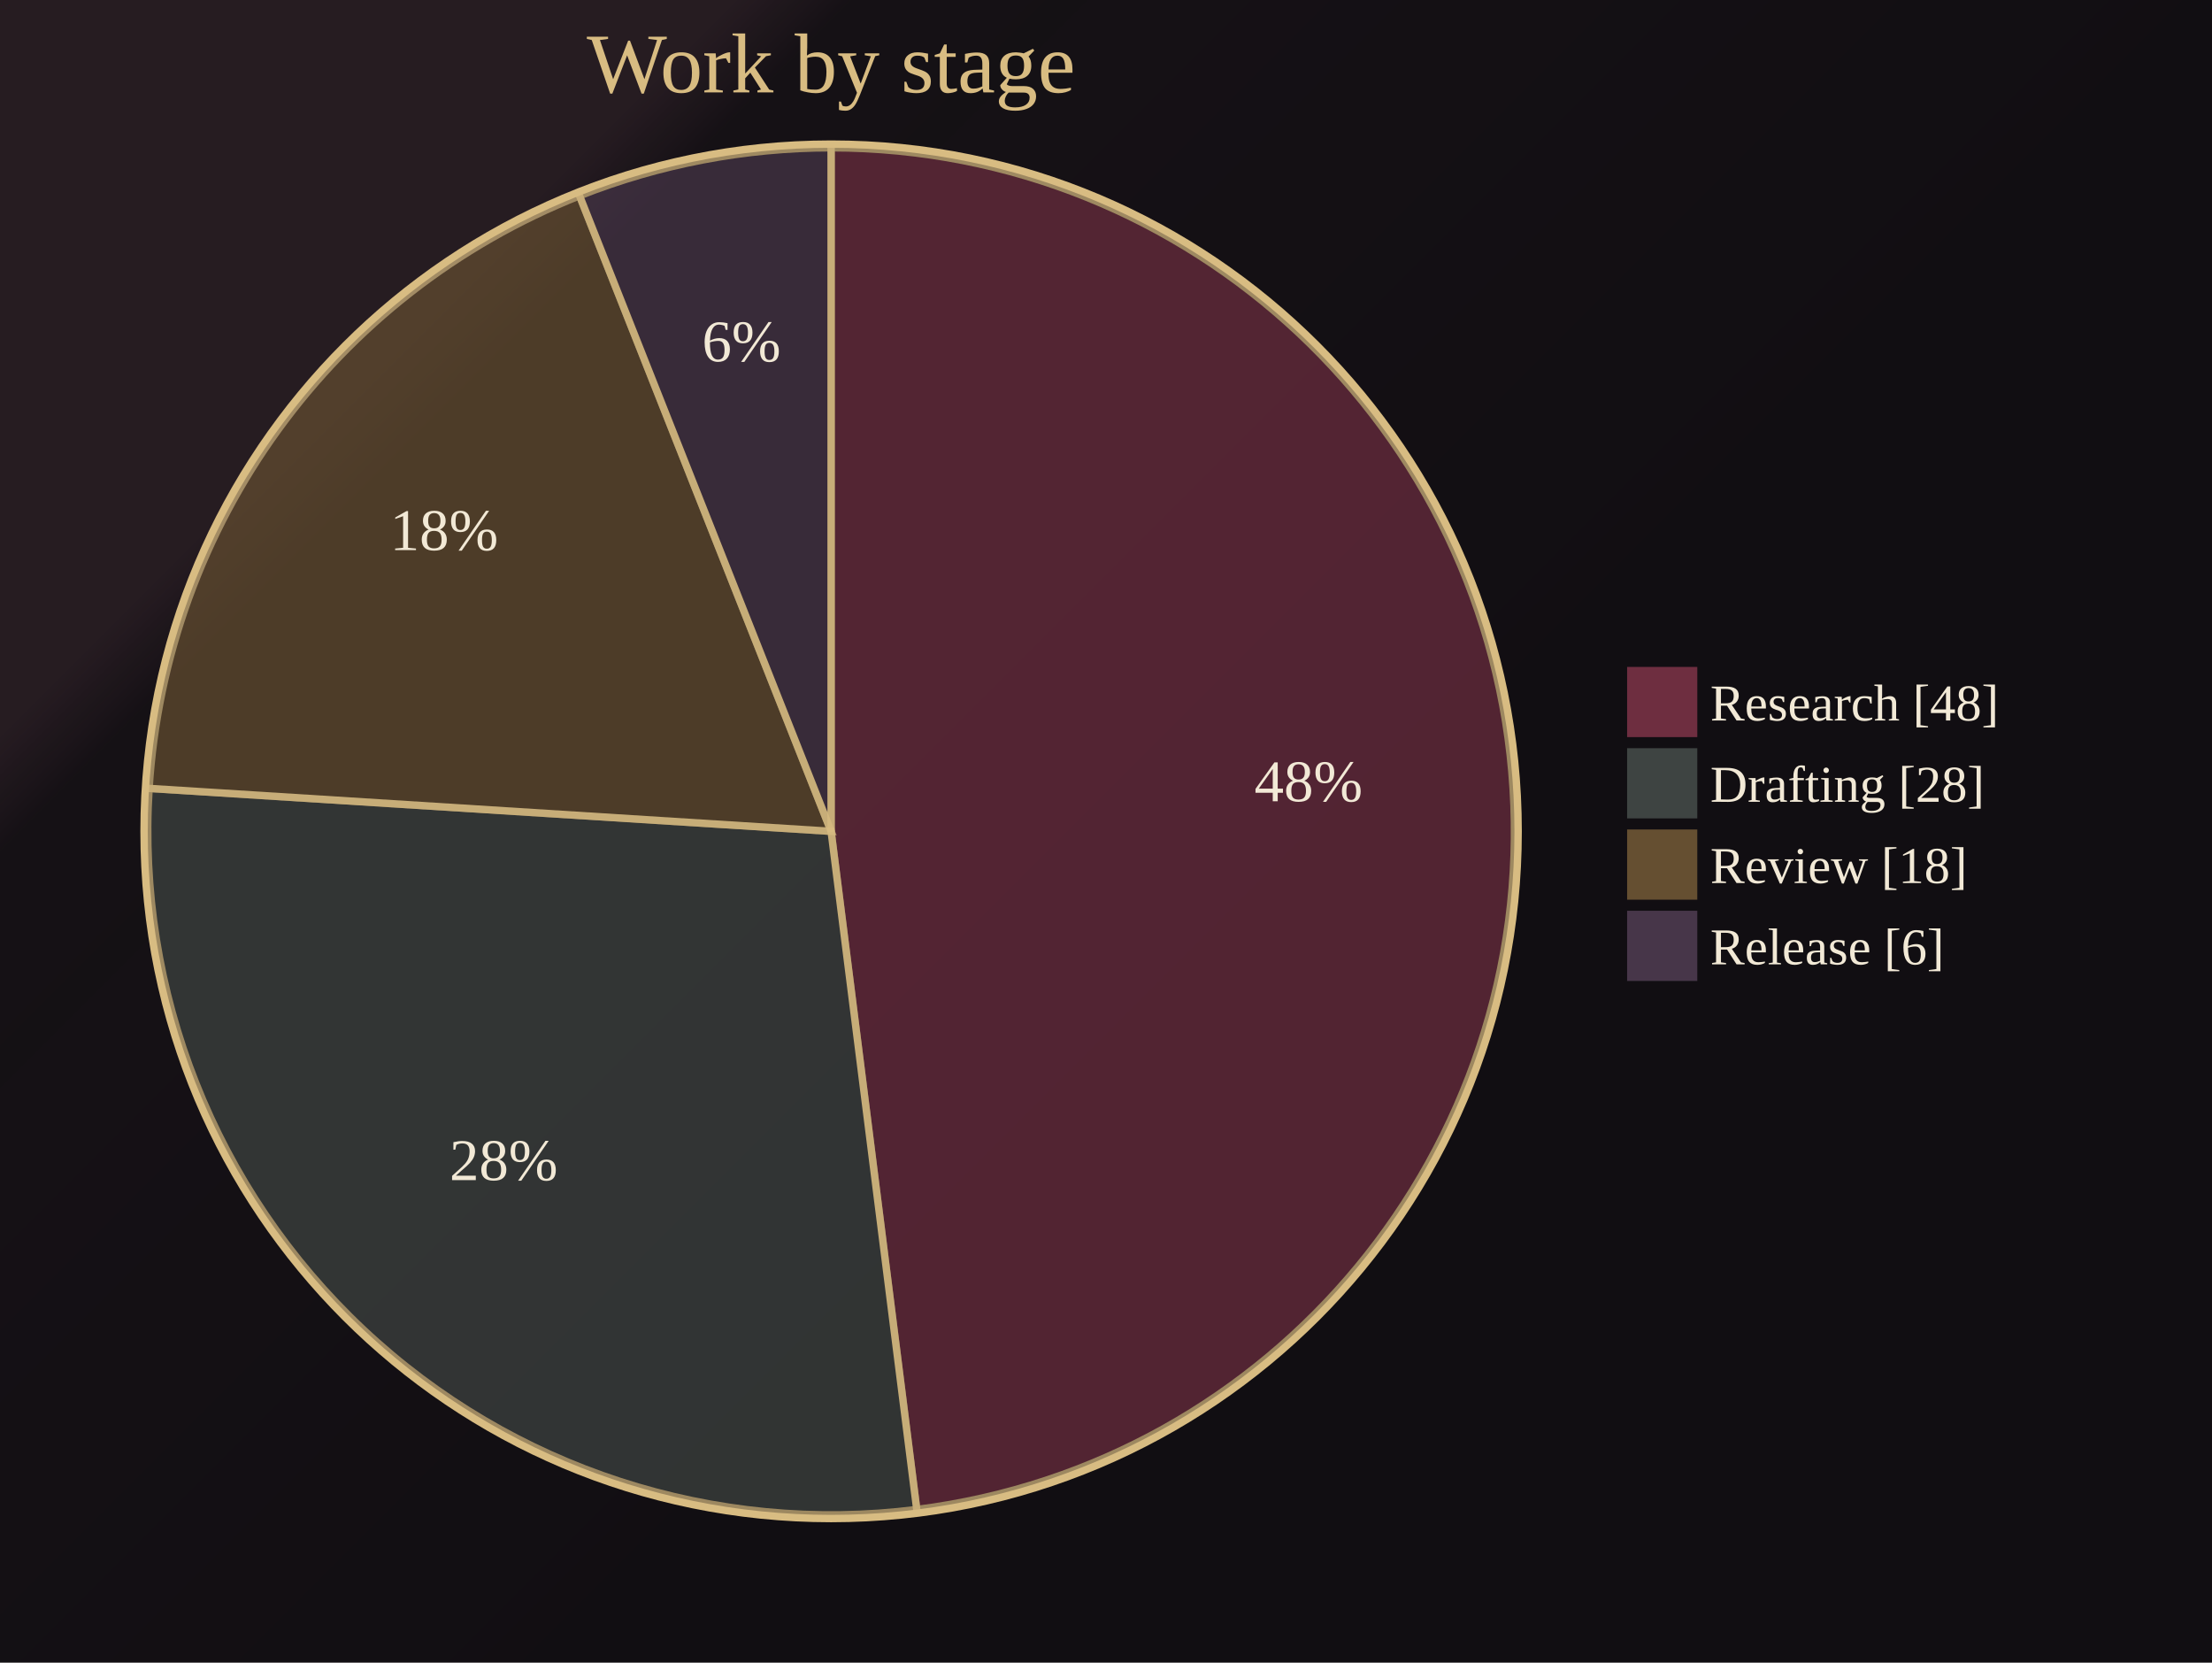
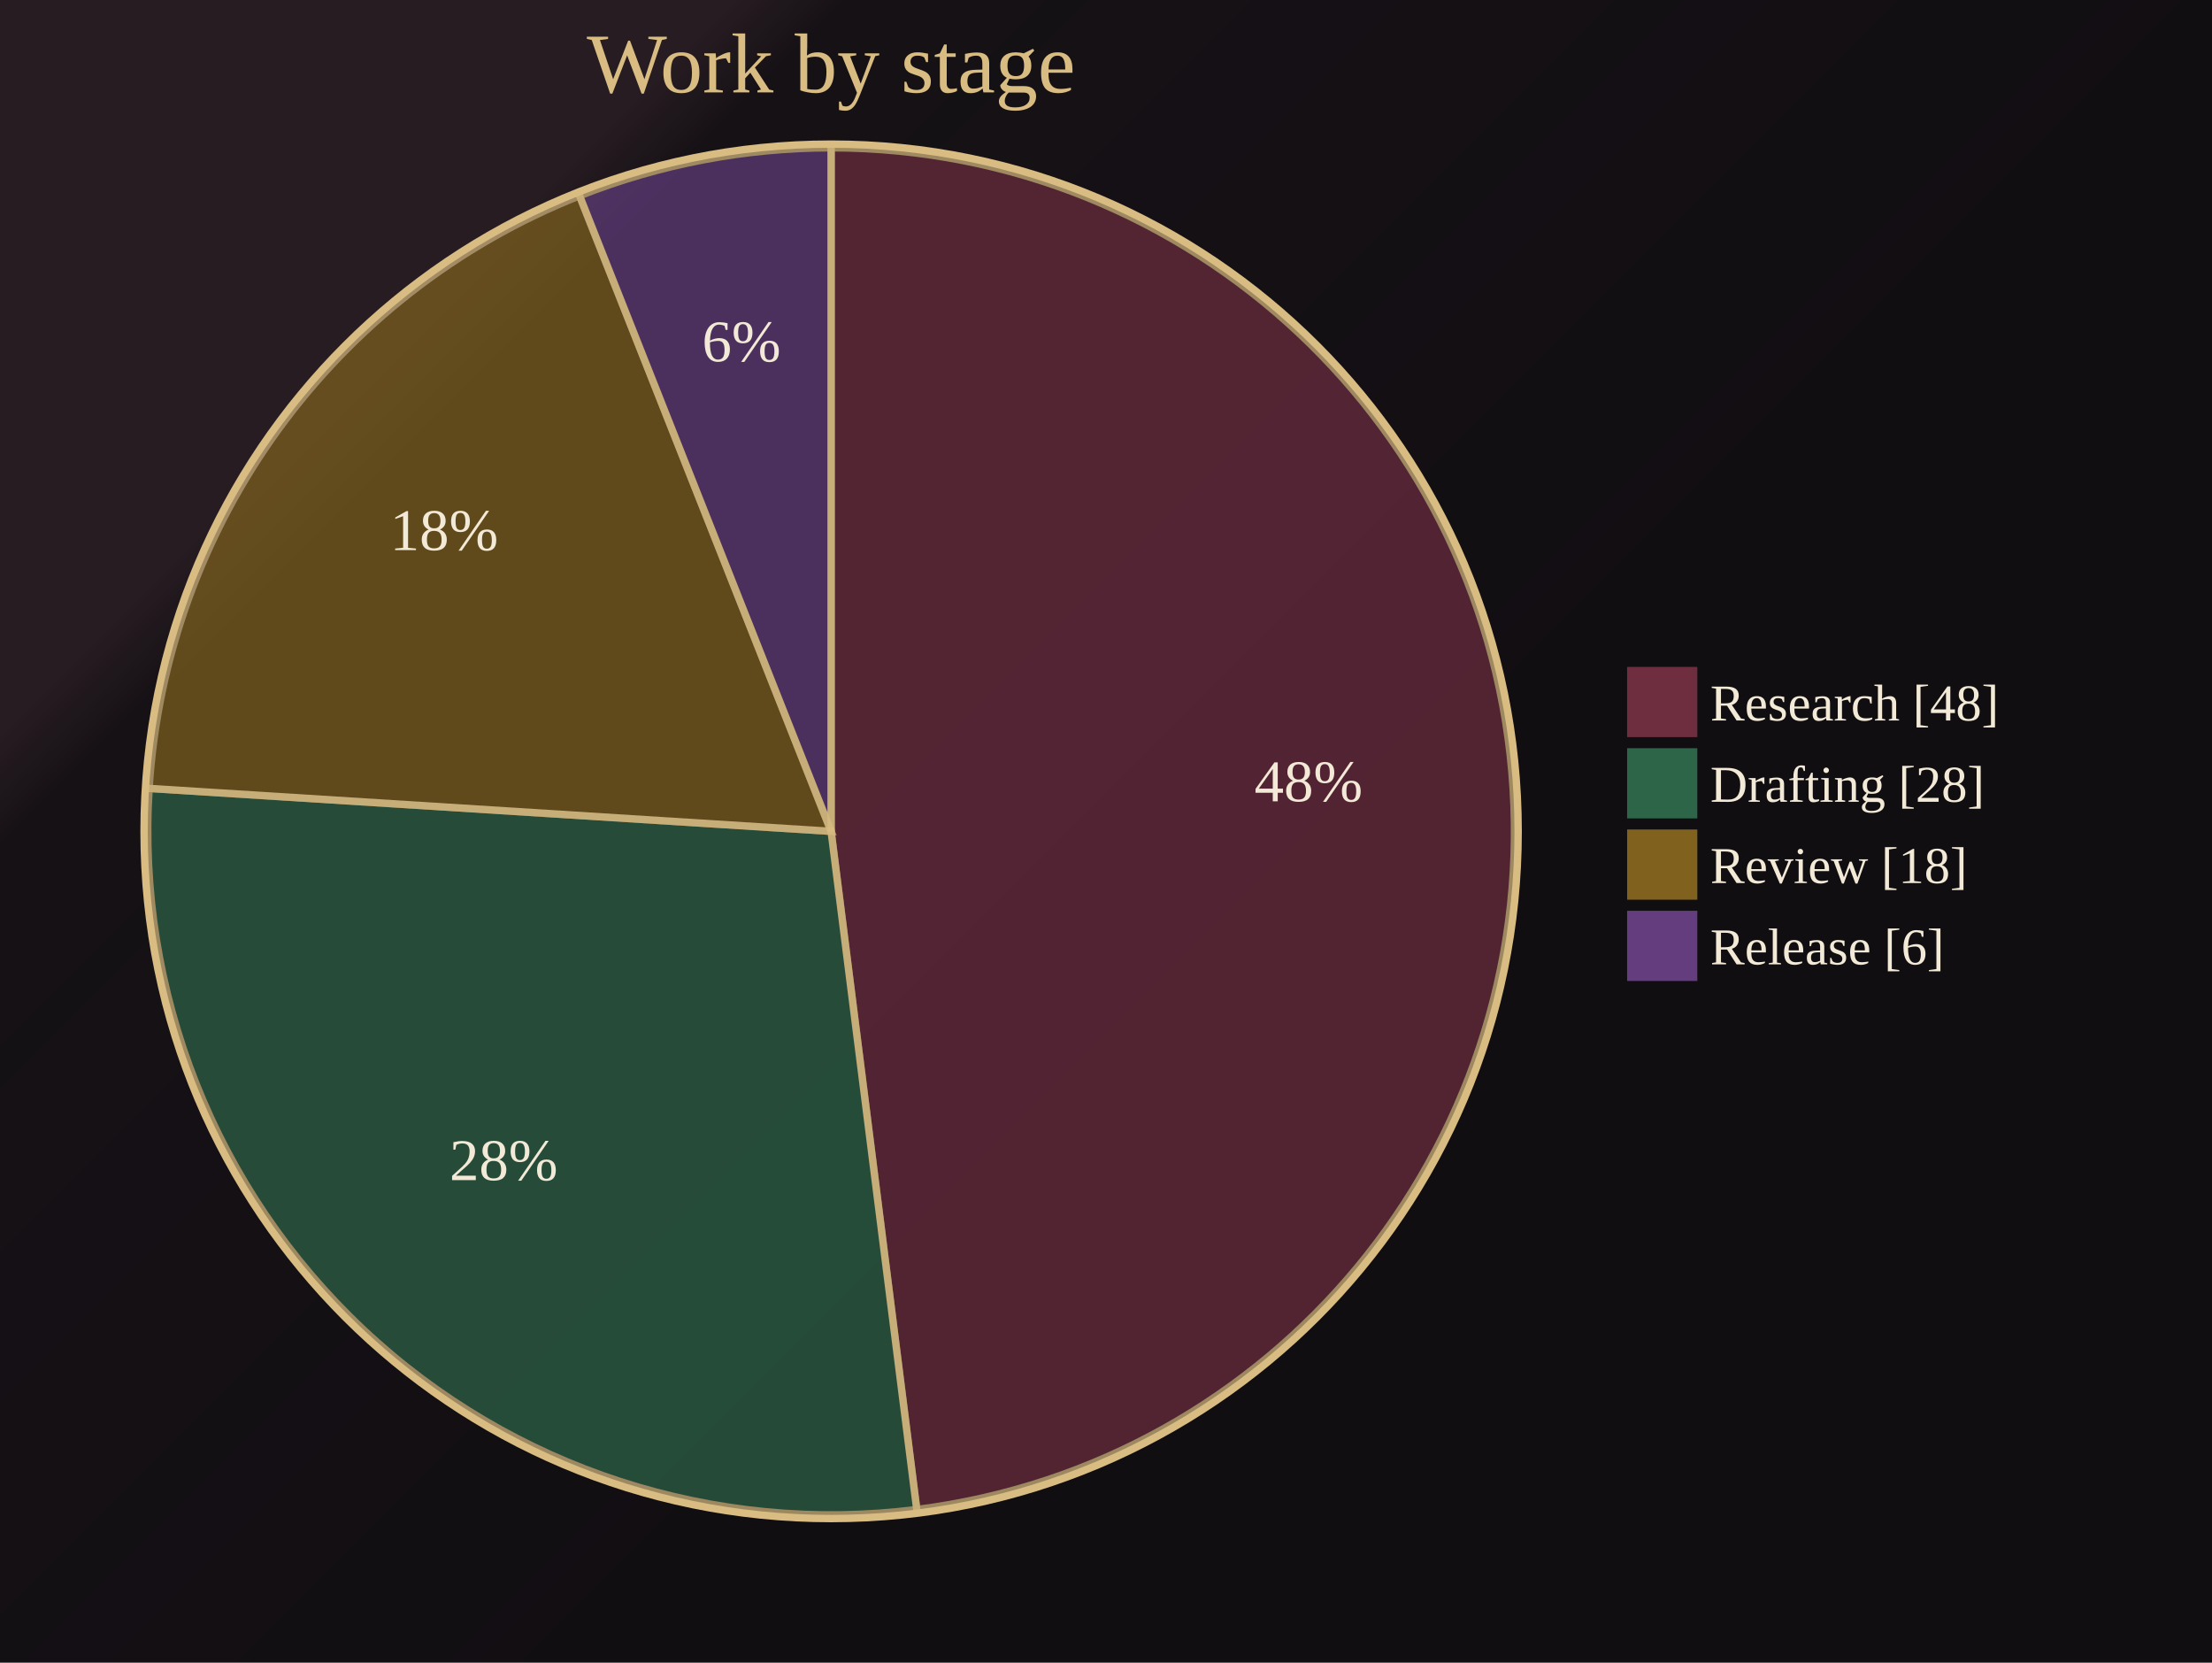
- <svg xmlns="http://www.w3.org/2000/svg" id="merman" width="100%" viewBox="0 0 598.844 450" style="max-width: 598.844px;" role="graphics-document document" aria-roledescription="pie">
-   <rect class="merman-theme-canvas-base" data-merman-theme-canvas="base" aria-hidden="true" pointer-events="none" x="0" y="0" width="598.844" height="450" fill="#110E12" />
+ <svg xmlns="http://www.w3.org/2000/svg" id="merman" width="100%" viewBox="0 0 598.837 450" style="max-width: 598.837px;" role="graphics-document document" aria-roledescription="pie">
+   <rect class="merman-theme-canvas-base" data-merman-theme-canvas="base" aria-hidden="true" pointer-events="none" x="0" y="0" width="598.837" height="450" fill="#110E12" />
  <defs>
-     <linearGradient id="merman-merman-theme-canvas-layer-0-gradient" gradientUnits="userSpaceOnUse" x1="37.211" y1="-37.211" x2="561.633" y2="487.211">
+     <linearGradient id="merman-merman-theme-canvas-layer-0-gradient" gradientUnits="userSpaceOnUse" x1="37.209" y1="-37.209" x2="561.628" y2="487.209">
      <stop offset="0%" stop-color="rgba(148, 98, 114, 0.16)" />
      <stop offset="19%" stop-color="rgba(148, 98, 114, 0.16)" />
      <stop offset="22%" stop-color="rgba(148, 98, 114, 0.035)" />
      <stop offset="60%" stop-color="rgba(148, 98, 114, 0)" />
      <stop offset="100%" stop-color="rgba(148, 98, 114, 0)" />
    </linearGradient>
  </defs>
  <g class="merman-theme-canvas-layer" data-merman-theme-canvas-layer="0" aria-hidden="true" pointer-events="none">
-     <rect x="0" y="0" width="598.844" height="450" fill="url(#merman-merman-theme-canvas-layer-0-gradient)" />
+     <rect x="0" y="0" width="598.837" height="450" fill="url(#merman-merman-theme-canvas-layer-0-gradient)" />
  </g>
  <style>#merman{font-family:Georgia, "Times New Roman", "Noto Serif CJK SC", serif;font-size:16px;fill:#333;}@keyframes edge-animation-frame{from{stroke-dashoffset:0;}}@keyframes dash{to{stroke-dashoffset:0;}}#merman .edge-animation-slow{stroke-dasharray:9,5!important;stroke-dashoffset:900;animation:dash 50s linear infinite;stroke-linecap:round;}#merman .edge-animation-fast{stroke-dasharray:9,5!important;stroke-dashoffset:900;animation:dash 20s linear infinite;stroke-linecap:round;}#merman .error-icon{fill:#552222;}#merman .error-text{fill:#552222;stroke:#552222;}#merman .edge-thickness-normal{stroke-width:1px;}#merman .edge-thickness-thick{stroke-width:3.5px;}#merman .edge-pattern-solid{stroke-dasharray:0;}#merman .edge-thickness-invisible{stroke-width:0;fill:none;}#merman .edge-pattern-dashed{stroke-dasharray:3;}#merman .edge-pattern-dotted{stroke-dasharray:2;}#merman .marker{fill:#333333;stroke:#333333;}#merman .marker.cross{stroke:#333333;}#merman svg{font-family:Georgia, "Times New Roman", "Noto Serif CJK SC", serif;font-size:16px;}#merman p{margin:0;}#merman .pieCircle{stroke:#D8BC82;stroke-width:2px;opacity:0.7;}#merman .pieCircle.highlighted{scale:1.05;opacity:1;}#merman .pieCircle.highlightedOnHover:hover{transition-duration:250ms;scale:1.05;opacity:1;}#merman .pieOuterCircle{stroke:#D8BC82;stroke-width:2px;fill:none;}#merman .pieTitleText{text-anchor:middle;font-size:23px;fill:#D8BC82;font-family:Georgia, "Times New Roman", "Noto Serif CJK SC", serif;font-weight:400;}#merman .slice{font-family:Georgia, "Times New Roman", "Noto Serif CJK SC", serif;fill:#F2E9D6;font-size:16px;font-weight:400;}#merman .legend text{fill:#F2E9D6;font-family:Georgia, "Times New Roman", "Noto Serif CJK SC", serif;font-size:14px;}#merman .node .neo-node{stroke:#9370DB;}#merman [data-look="neo"].node rect,#merman [data-look="neo"].cluster rect,#merman [data-look="neo"].node polygon{stroke:#9370DB;filter:drop-shadow(1px 2px 2px rgba(185, 185, 185, 1));}#merman [data-look="neo"].swimlane.cluster rect{filter:none;}#merman [data-look="neo"].node path{stroke:#9370DB;stroke-width:1px;}#merman [data-look="neo"].node .outer-path{filter:drop-shadow(1px 2px 2px rgba(185, 185, 185, 1));}#merman [data-look="neo"].node .neo-line path{stroke:#9370DB;filter:none;}#merman [data-look="neo"].node circle{stroke:#9370DB;filter:drop-shadow(1px 2px 2px rgba(185, 185, 185, 1));}#merman [data-look="neo"].node circle .state-start{fill:#000000;}#merman [data-look="neo"].icon-shape .icon{fill:#9370DB;filter:drop-shadow(1px 2px 2px rgba(185, 185, 185, 1));}#merman [data-look="neo"].icon-shape .icon-neo path{stroke:#9370DB;filter:drop-shadow(1px 2px 2px rgba(185, 185, 185, 1));}#merman :root{--mermaid-font-family:Georgia, "Times New Roman", "Noto Serif CJK SC", serif;}</style>
  <g />
  <g transform="translate(225,225)">
    <g>
      <circle cx="0" cy="0" r="186" class="pieOuterCircle" />
      <path d="M0,-185A185,185,0,0,1,23.187,183.541L0,0Z" fill="#6E2E40" class="pieCircle" />
-       <path d="M23.187,183.541A185,185,0,0,1,-184.635,-11.616L0,0Z" fill="#3E4442" class="pieCircle" />
-       <path d="M-184.635,-11.616A185,185,0,0,1,-68.103,-172.009L0,0Z" fill="#654F31" class="pieCircle" />
-       <path d="M-68.103,-172.009A185,185,0,0,1,0,-185L0,0Z" fill="#473649" class="pieCircle" />
+       <path d="M23.187,183.541A185,185,0,0,1,-184.635,-11.616L0,0Z" fill="#2D6548" class="pieCircle" />
+       <path d="M-184.635,-11.616A185,185,0,0,1,-68.103,-172.009L0,0Z" fill="#80621E" class="pieCircle" />
+       <path d="M-68.103,-172.009A185,185,0,0,1,0,-185L0,0Z" fill="#633D7D" class="pieCircle" />
      <text transform="translate(129.2445,-8.131372)" class="slice" style="text-anchor: middle;">48%</text>
      <text transform="translate(-88.64885,94.40144)" class="slice" style="text-anchor: middle;">28%</text>
      <text transform="translate(-104.7677,-76.11819)" class="slice" style="text-anchor: middle;">18%</text>
      <text transform="translate(-24.26588,-127.2062)" class="slice" style="text-anchor: middle;">6%</text>
    </g>
    <text x="0" y="-200" class="pieTitleText">Work by stage</text>
    <g class="legend" transform="translate(216,-44)">
      <rect width="18" height="18" style="fill: rgb(110, 46, 64); stroke: rgb(110, 46, 64);" />
      <text x="22" y="14">Research [48]</text>
    </g>
    <g class="legend" transform="translate(216,-22)">
-       <rect width="18" height="18" style="fill: rgb(62, 68, 66); stroke: rgb(62, 68, 66);" />
+       <rect width="18" height="18" style="fill: rgb(45, 101, 72); stroke: rgb(45, 101, 72);" />
      <text x="22" y="14">Drafting [28]</text>
    </g>
    <g class="legend" transform="translate(216,0)">
-       <rect width="18" height="18" style="fill: rgb(101, 79, 49); stroke: rgb(101, 79, 49);" />
+       <rect width="18" height="18" style="fill: rgb(128, 98, 30); stroke: rgb(128, 98, 30);" />
      <text x="22" y="14">Review [18]</text>
    </g>
    <g class="legend" transform="translate(216,22)">
-       <rect width="18" height="18" style="fill: rgb(71, 54, 73); stroke: rgb(71, 54, 73);" />
+       <rect width="18" height="18" style="fill: rgb(99, 61, 125); stroke: rgb(99, 61, 125);" />
      <text x="22" y="14">Release [6]</text>
    </g>
  </g>
</svg>
